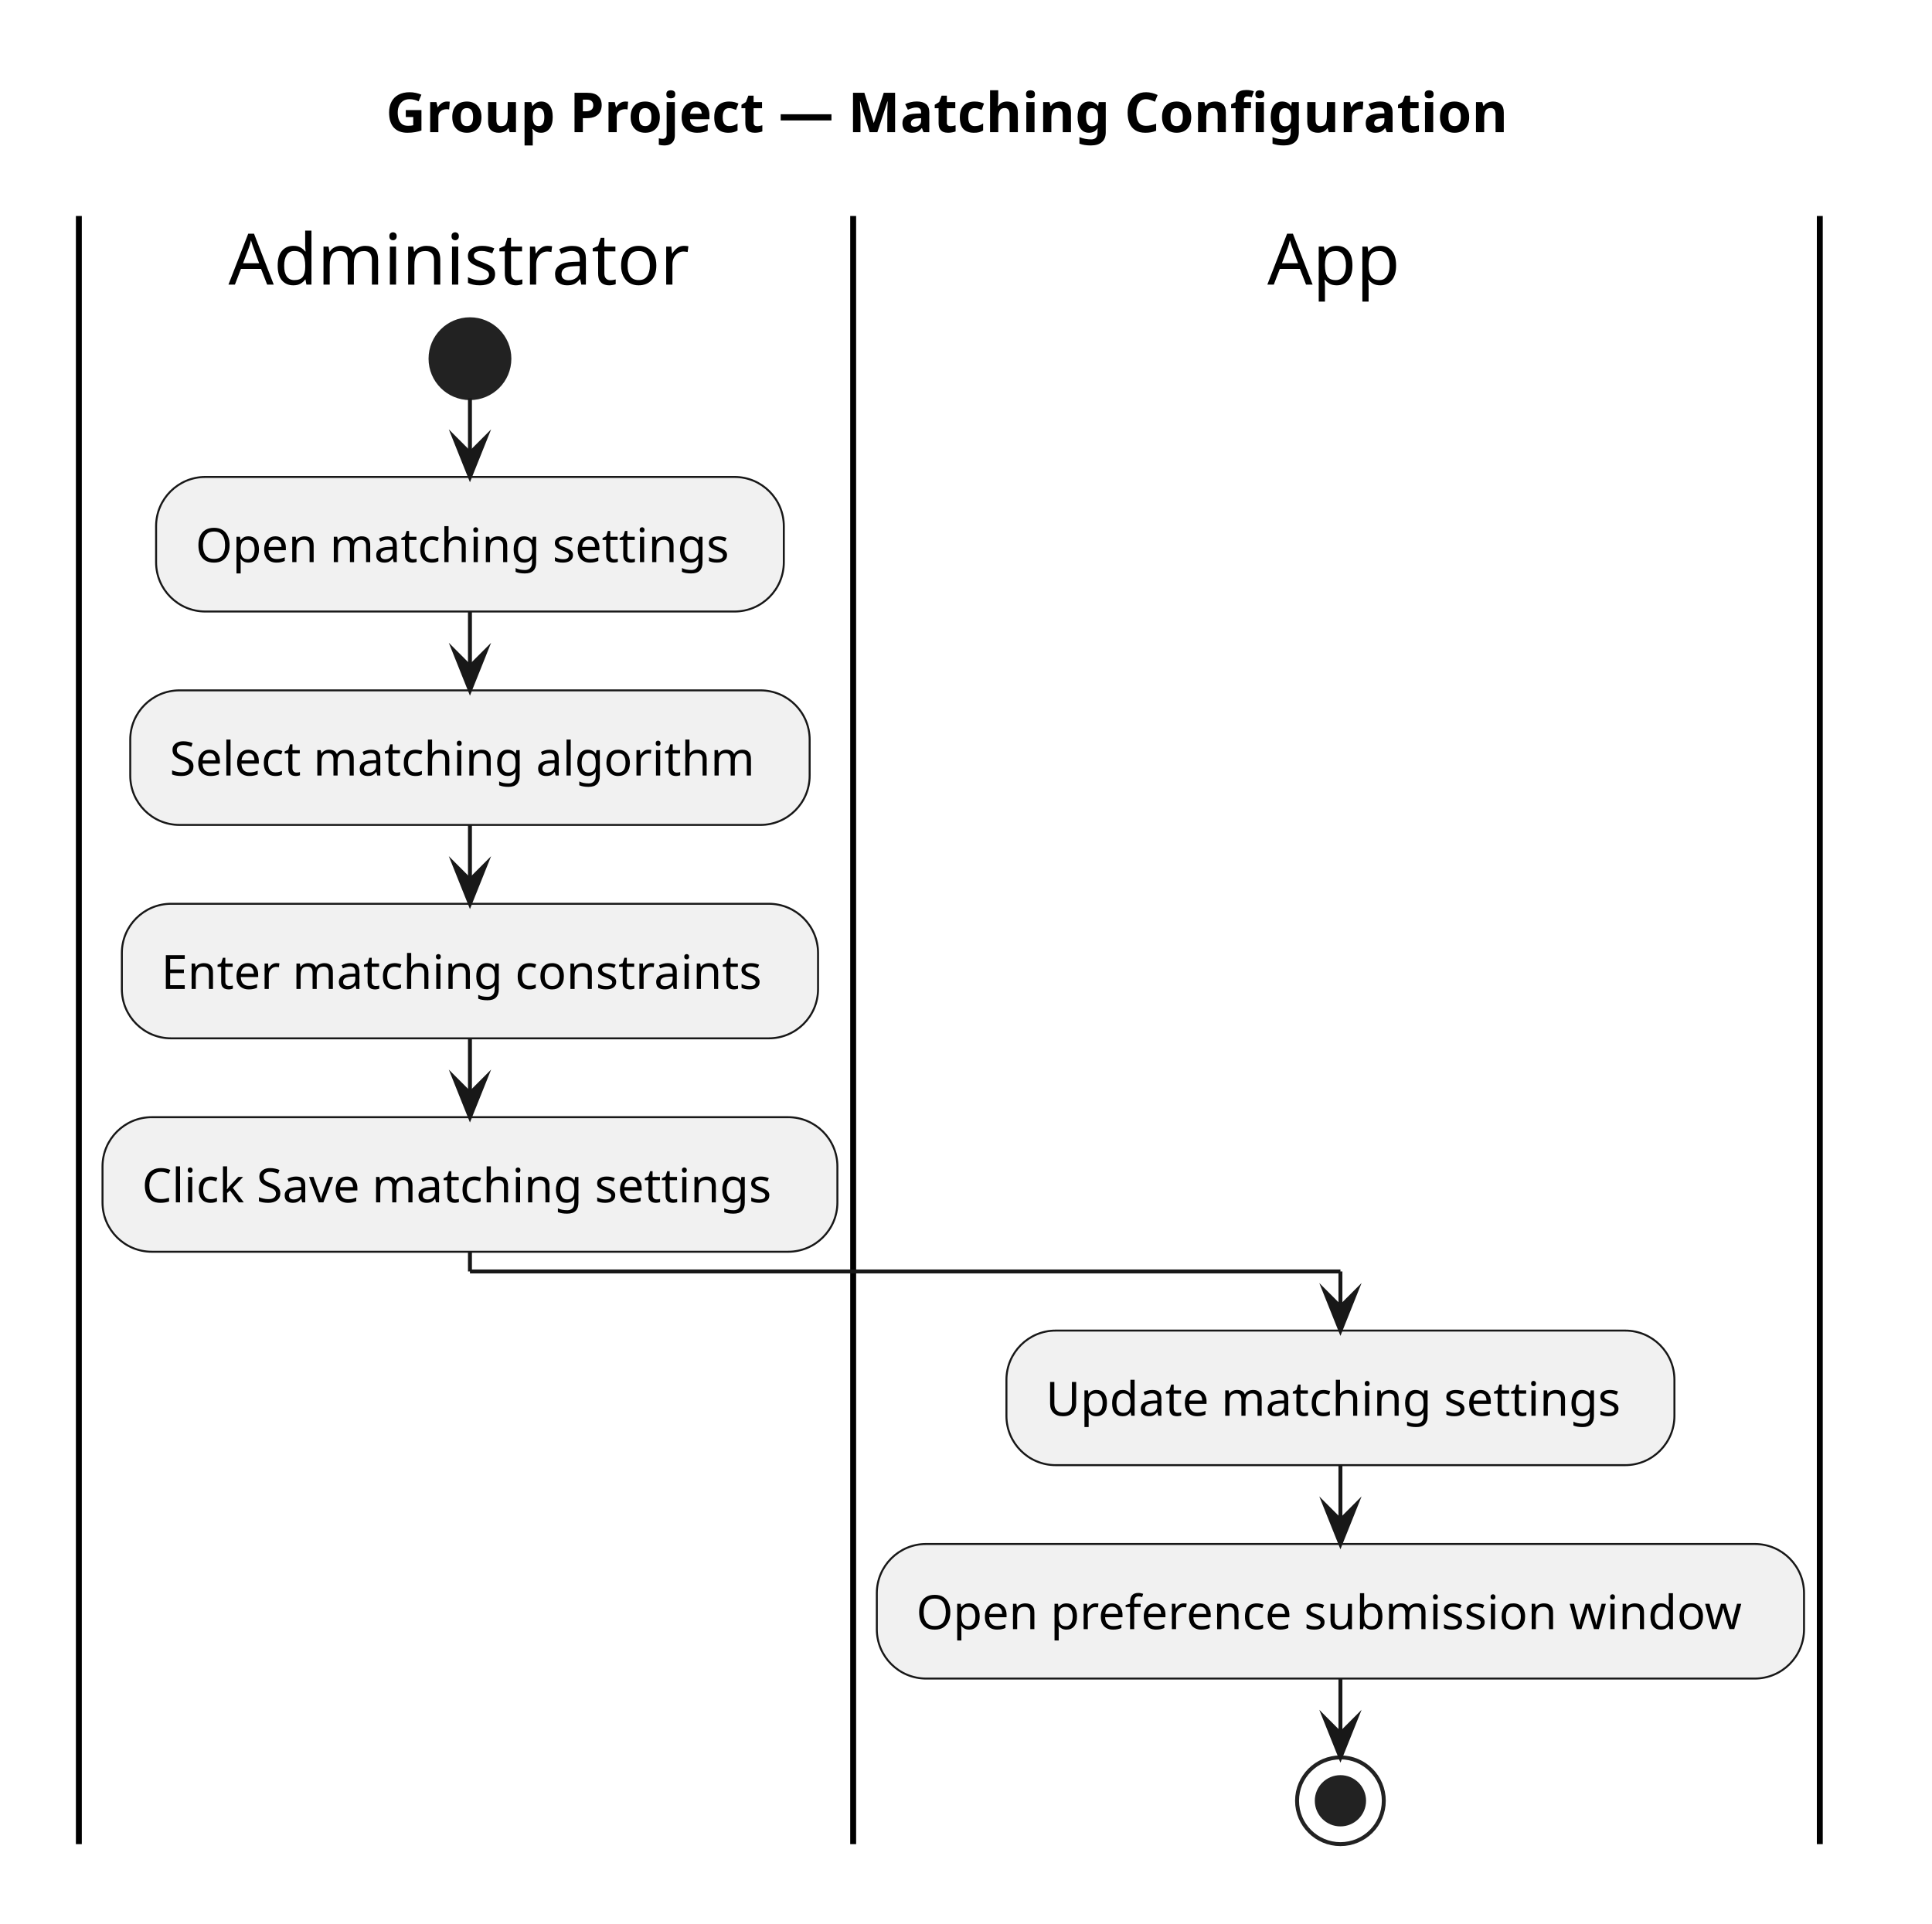
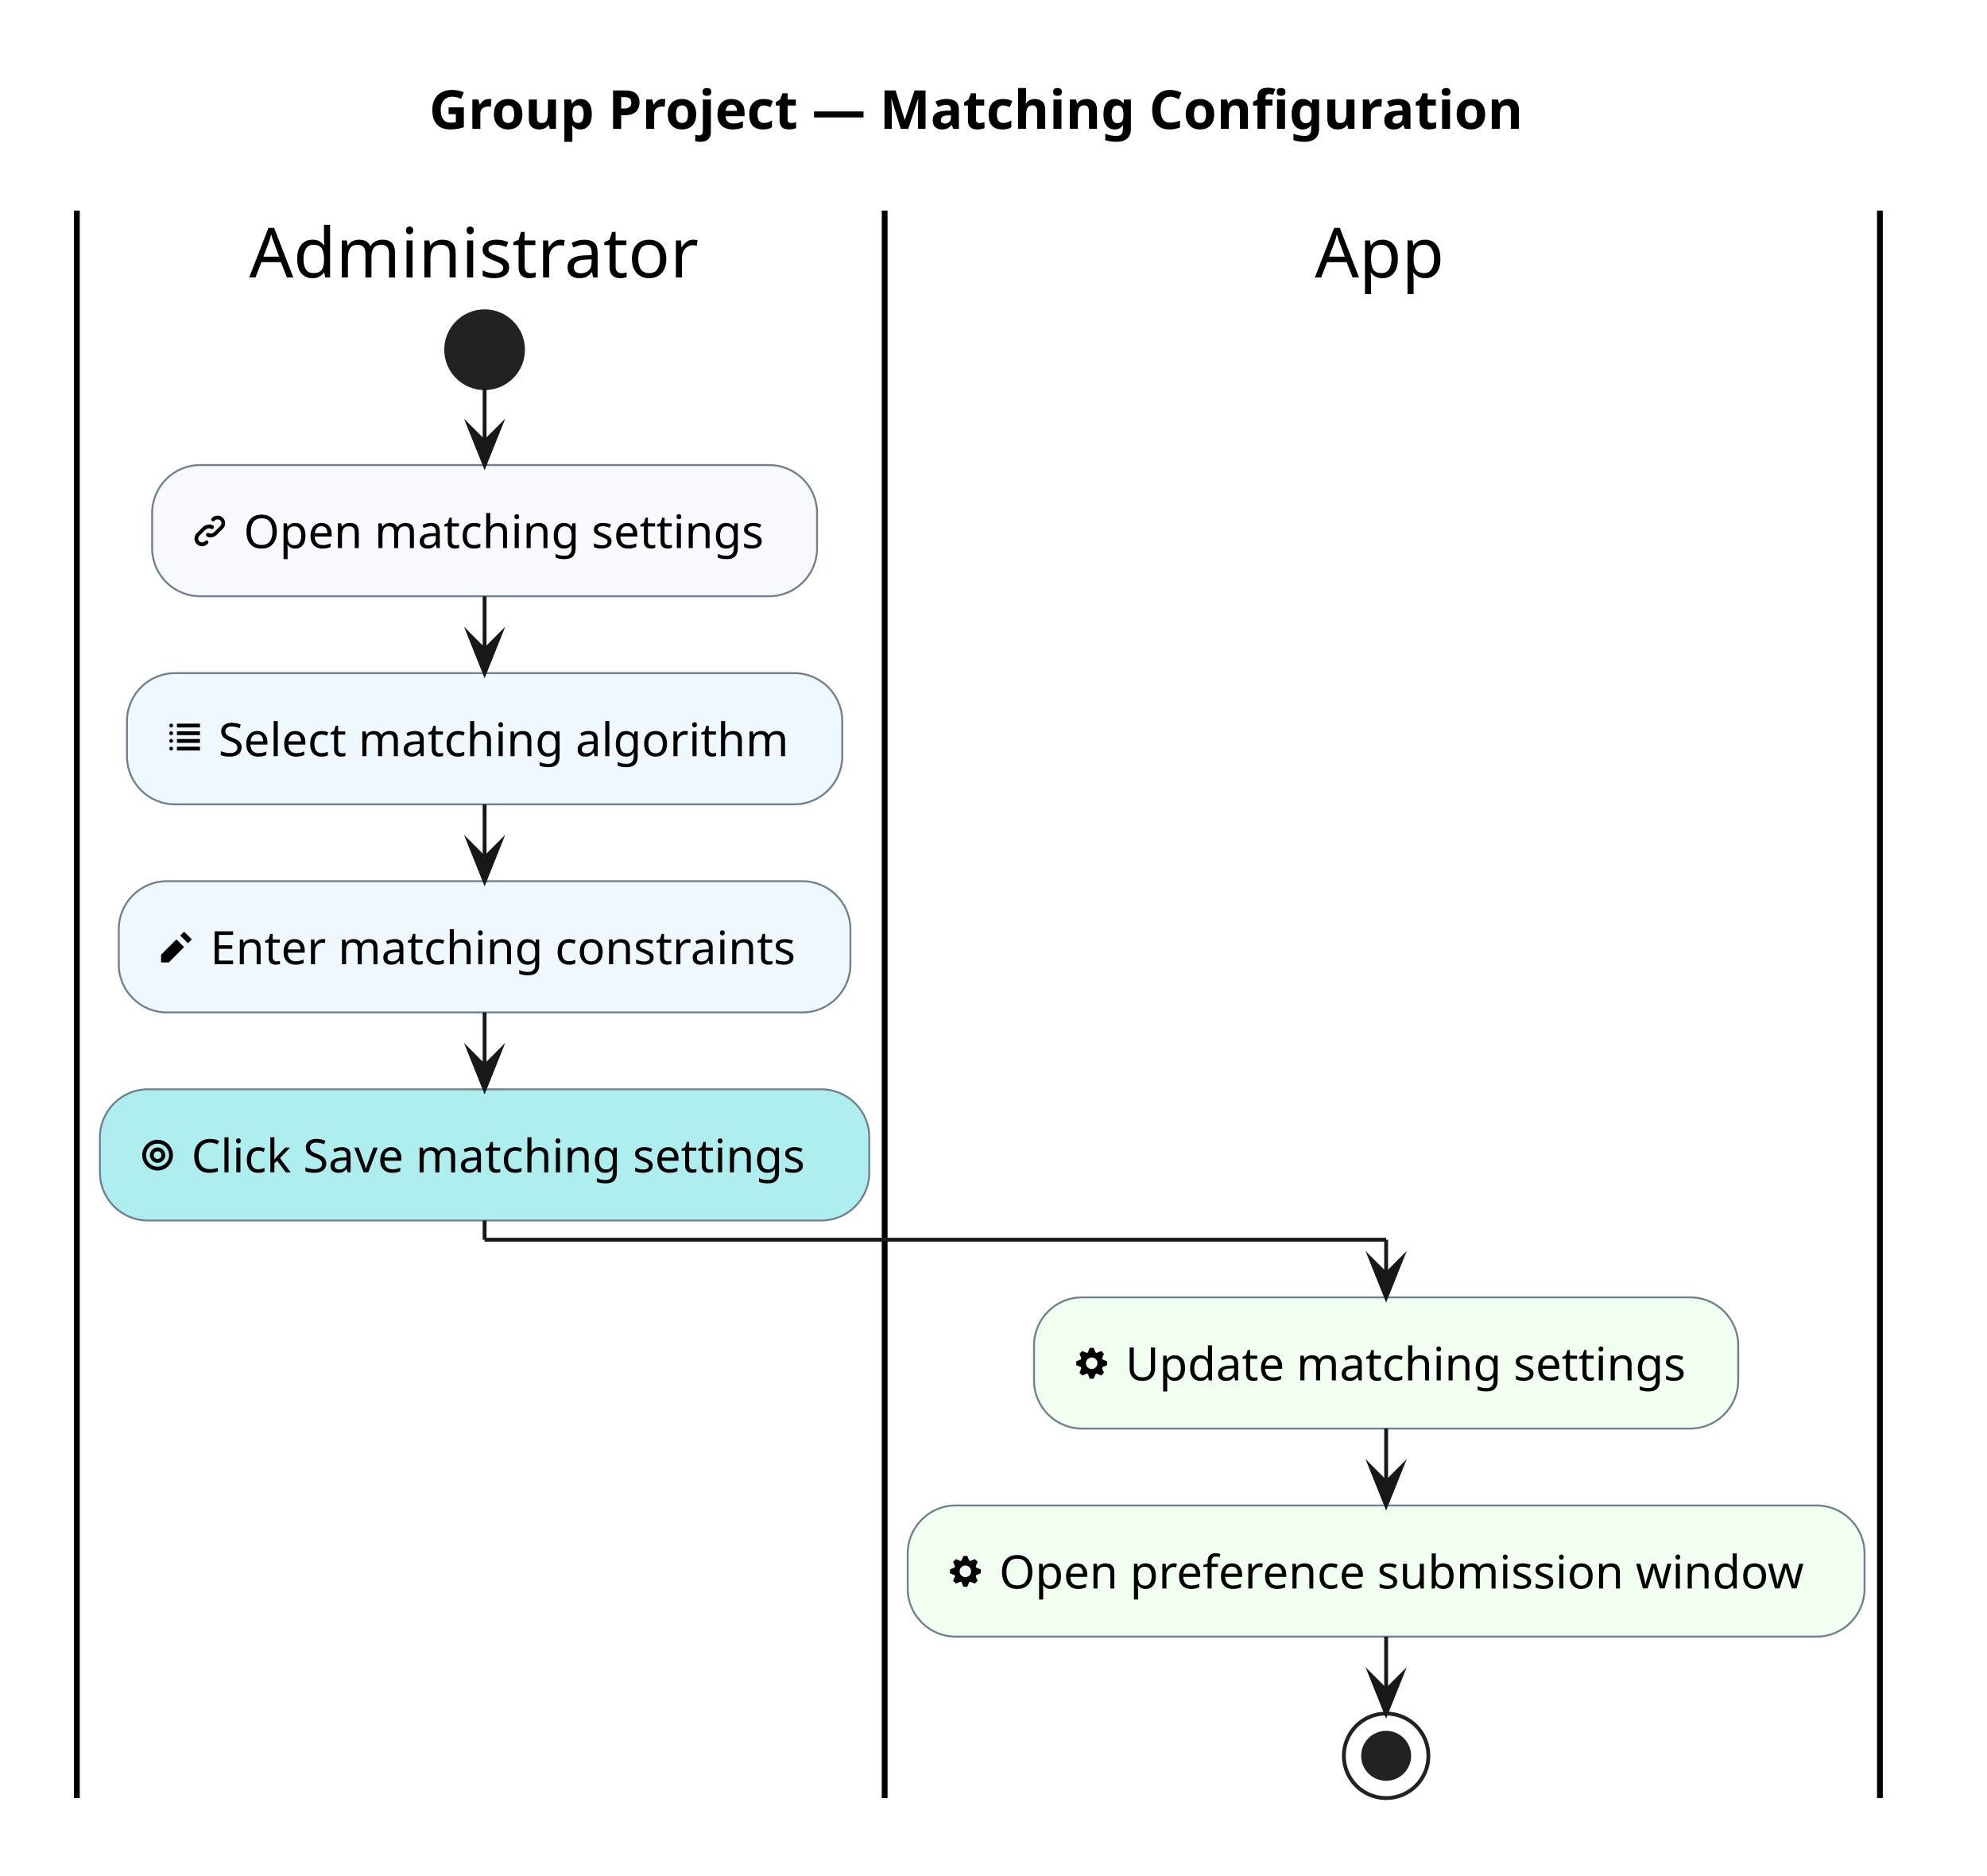
- <svg xmlns="http://www.w3.org/2000/svg" contentStyleType="text/css" data-diagram-type="ACTIVITY" height="488px" preserveAspectRatio="none" style="width:490px;height:488px;background:#FFFFFF;" version="1.1" viewBox="0 0 490 488" width="490px" zoomAndPan="magnify">
+ <svg xmlns="http://www.w3.org/2000/svg" contentStyleType="text/css" data-diagram-type="ACTIVITY" height="488px" preserveAspectRatio="none" style="width:517px;height:488px;background:#FFFFFF;" version="1.1" viewBox="0 0 517 488" width="517px" zoomAndPan="magnify">
  <defs />
  <g>
    <g class="title" data-source-line="2">
-       <text fill="#000000" font-family="sans-serif" font-size="14" font-weight="700" lengthAdjust="spacing" textLength="292.647" x="97.873" y="33.535">Group Project — Matching Configuration</text>
+       <text fill="#000000" font-family="sans-serif" font-size="14" font-weight="700" lengthAdjust="spacing" textLength="292.647" x="111.67" y="33.535">Group Project — Matching Configuration</text>
    </g>
-     <rect fill="none" height="21.199" style="stroke:none;stroke-width:1;" width="443.393" x="20" y="54.785" />
-     <ellipse cx="119.191" cy="90.984" fill="#222222" rx="10" ry="10" style="stroke:#222222;stroke-width:1;" />
-     <rect fill="#F1F1F1" height="34.133" rx="12.5" ry="12.5" style="stroke:#181818;stroke-width:0.5;" width="159.207" x="39.588" y="120.984" />
-     <text fill="#000000" font-family="sans-serif" font-size="12" lengthAdjust="spacing" textLength="139.207" x="49.588" y="142.586">Open matching settings</text>
-     <rect fill="#F1F1F1" height="34.133" rx="12.5" ry="12.5" style="stroke:#181818;stroke-width:0.5;" width="172.309" x="33.037" y="175.117" />
-     <text fill="#000000" font-family="sans-serif" font-size="12" lengthAdjust="spacing" textLength="152.309" x="43.037" y="196.719">Select matching algorithm</text>
-     <rect fill="#F1F1F1" height="34.133" rx="12.5" ry="12.5" style="stroke:#181818;stroke-width:0.5;" width="176.568" x="30.907" y="229.25" />
-     <text fill="#000000" font-family="sans-serif" font-size="12" lengthAdjust="spacing" textLength="156.568" x="40.907" y="250.852">Enter matching constraints</text>
-     <rect fill="#F1F1F1" height="34.133" rx="12.5" ry="12.5" style="stroke:#181818;stroke-width:0.5;" width="186.383" x="26" y="283.383" />
-     <text fill="#000000" font-family="sans-serif" font-size="12" lengthAdjust="spacing" textLength="166.383" x="36" y="304.984">Click Save matching settings</text>
+     <rect fill="none" height="21.199" style="stroke:none;stroke-width:1;" width="470.986" x="20" y="54.785" />
+     <ellipse cx="126.09" cy="90.984" fill="#222222" rx="10" ry="10" style="stroke:#222222;stroke-width:1;" />
+     <rect fill="#F8F8FF" height="34.133" rx="12.5" ry="12.5" style="stroke:#708090;stroke-width:0.5;" width="173.004" x="39.588" y="120.984" />
+     <path d="M56.468,134.147 C56.288,134.157 56.108,134.177 55.938,134.237 C55.668,134.337 55.408,134.487 55.188,134.707 A0.5,0.5 0 1 0 55.878,135.397 C55.988,135.287 56.118,135.227 56.258,135.177 C56.608,135.057 57.038,135.107 57.318,135.397 C57.708,135.787 57.708,136.437 57.318,136.837 L55.818,138.337 C55.378,138.777 55.018,138.817 54.758,138.807 C54.498,138.797 54.348,138.677 54.348,138.677 A0.5,0.5 0 1 0 53.848,139.557 C54.188,139.777 54.188,139.777 54.688,139.807 C55.188,139.837 55.888,139.647 56.498,139.027 L57.998,137.527 C58.778,136.747 58.778,135.487 57.998,134.717 C57.718,134.437 57.388,134.267 57.028,134.187 C56.848,134.147 56.648,134.147 56.468,134.157 M54.468,136.457 C53.968,136.437 53.278,136.607 52.688,137.207 L51.188,138.707 C50.408,139.487 50.408,140.747 51.188,141.517 C51.748,142.077 52.548,142.237 53.248,141.987 C53.518,141.887 53.778,141.737 53.998,141.517 A0.5,0.5 0 1 0 53.308,140.827 C53.198,140.937 53.068,140.997 52.928,141.047 C52.578,141.167 52.148,141.117 51.868,140.827 C51.478,140.437 51.478,139.787 51.868,139.387 L53.368,137.887 C53.768,137.487 54.118,137.437 54.398,137.447 C54.678,137.457 54.868,137.537 54.868,137.537 A0.5,0.5 0 1 0 55.308,136.657 C54.968,136.457 54.968,136.457 54.468,136.437" fill="#000000" />
+     <text fill="#000000" font-family="sans-serif" font-size="12" lengthAdjust="spacing" textLength="139.207" x="63.385" y="142.586">Open matching settings</text>
+     <rect fill="#F0F8FF" height="34.133" rx="12.5" ry="12.5" style="stroke:#708090;stroke-width:0.5;" width="186.106" x="33.037" y="175.117" />
+     <path d="M44.537,188.25 C44.257,188.25 44.037,188.47 44.037,188.75 C44.037,189.03 44.257,189.25 44.537,189.25 C44.817,189.25 45.037,189.03 45.037,188.75 C45.037,188.47 44.817,188.25 44.537,188.25 M46.037,188.25 L46.037,189.25 L52.037,189.25 L52.037,188.25 L46.037,188.25 M44.537,190.25 C44.257,190.25 44.037,190.47 44.037,190.75 C44.037,191.03 44.257,191.25 44.537,191.25 C44.817,191.25 45.037,191.03 45.037,190.75 C45.037,190.47 44.817,190.25 44.537,190.25 M46.037,190.25 L46.037,191.25 L52.037,191.25 L52.037,190.25 L46.037,190.25 M44.537,192.25 C44.257,192.25 44.037,192.47 44.037,192.75 C44.037,193.03 44.257,193.25 44.537,193.25 C44.817,193.25 45.037,193.03 45.037,192.75 C45.037,192.47 44.817,192.25 44.537,192.25 M46.037,192.25 L46.037,193.25 L52.037,193.25 L52.037,192.25 L46.037,192.25 M44.537,194.25 C44.257,194.25 44.037,194.47 44.037,194.75 C44.037,195.03 44.257,195.25 44.537,195.25 C44.817,195.25 45.037,195.03 45.037,194.75 C45.037,194.47 44.817,194.25 44.537,194.25 M46.037,194.25 L46.037,195.25 L52.037,195.25 L52.037,194.25 L46.037,194.25" fill="#000000" />
+     <text fill="#000000" font-family="sans-serif" font-size="12" lengthAdjust="spacing" textLength="152.309" x="56.834" y="196.719">Select matching algorithm</text>
+     <rect fill="#F0F8FF" height="34.133" rx="12.5" ry="12.5" style="stroke:#708090;stroke-width:0.5;" width="190.365" x="30.907" y="229.25" />
+     <path d="M47.907,242.383 L46.907,243.383 L48.907,245.383 L49.907,244.383 L47.907,242.383 M45.907,244.383 L41.907,248.383 L41.907,250.383 L43.907,250.383 L47.907,246.383 L45.907,244.383" fill="#000000" />
+     <text fill="#000000" font-family="sans-serif" font-size="12" lengthAdjust="spacing" textLength="156.568" x="54.704" y="250.852">Enter matching constraints</text>
+     <rect fill="#AFEEEE" height="34.133" rx="12.5" ry="12.5" style="stroke:#708090;stroke-width:0.5;" width="200.18" x="26" y="283.383" />
+     <path d="M41,296.516 C38.8,296.516 37,298.316 37,300.516 C37,302.716 38.8,304.516 41,304.516 C43.2,304.516 45,302.716 45,300.516 C45,298.316 43.2,296.516 41,296.516 M41,297.516 C42.66,297.516 44,298.856 44,300.516 C44,302.176 42.66,303.516 41,303.516 C39.34,303.516 38,302.176 38,300.516 C38,298.856 39.34,297.516 41,297.516 M41,298.516 C39.9,298.516 39,299.416 39,300.516 C39,301.616 39.9,302.516 41,302.516 C42.1,302.516 43,301.616 43,300.516 C43,299.416 42.1,298.516 41,298.516 M41,299.516 C41.56,299.516 42,299.956 42,300.516 C42,301.076 41.56,301.516 41,301.516 C40.44,301.516 40,301.076 40,300.516 C40,299.956 40.44,299.516 41,299.516" fill="#000000" />
+     <text fill="#000000" font-family="sans-serif" font-size="12" lengthAdjust="spacing" textLength="166.383" x="49.797" y="304.984">Click Save matching settings</text>
    <line style="stroke:#000000;stroke-width:1.5;" x1="20" x2="20" y1="54.785" y2="467.781" />
-     <rect fill="#F1F1F1" height="34.133" rx="12.5" ry="12.5" style="stroke:#181818;stroke-width:0.5;" width="169.42" x="255.254" y="337.516" />
-     <text fill="#000000" font-family="sans-serif" font-size="12" lengthAdjust="spacing" textLength="149.42" x="265.254" y="359.117">Update matching settings</text>
-     <rect fill="#F1F1F1" height="34.133" rx="12.5" ry="12.5" style="stroke:#181818;stroke-width:0.5;" width="235.162" x="222.383" y="391.648" />
-     <text fill="#000000" font-family="sans-serif" font-size="12" lengthAdjust="spacing" textLength="215.162" x="232.383" y="413.25">Open preference submission window</text>
-     <ellipse cx="339.964" cy="456.781" fill="none" rx="11" ry="11" style="stroke:#222222;stroke-width:1;" />
-     <ellipse cx="339.964" cy="456.781" fill="#222222" rx="6" ry="6" style="stroke:#222222;stroke-width:1;" />
-     <line style="stroke:#000000;stroke-width:1.5;" x1="216.383" x2="216.383" y1="54.785" y2="467.781" />
-     <line style="stroke:#000000;stroke-width:1.5;" x1="461.545" x2="461.545" y1="54.785" y2="467.781" />
-     <line style="stroke:#181818;stroke-width:1;" x1="119.191" x2="119.191" y1="100.984" y2="120.984" />
-     <polygon fill="#181818" points="115.191,110.984,119.191,120.984,123.191,110.984,119.191,114.984" style="stroke:#181818;stroke-width:1;stroke-linejoin:miter;stroke-miterlimit:10;" />
-     <line style="stroke:#181818;stroke-width:1;" x1="119.191" x2="119.191" y1="155.117" y2="175.117" />
-     <polygon fill="#181818" points="115.191,165.117,119.191,175.117,123.191,165.117,119.191,169.117" style="stroke:#181818;stroke-width:1;stroke-linejoin:miter;stroke-miterlimit:10;" />
-     <line style="stroke:#181818;stroke-width:1;" x1="119.191" x2="119.191" y1="209.25" y2="229.25" />
-     <polygon fill="#181818" points="115.191,219.25,119.191,229.25,123.191,219.25,119.191,223.25" style="stroke:#181818;stroke-width:1;stroke-linejoin:miter;stroke-miterlimit:10;" />
-     <line style="stroke:#181818;stroke-width:1;" x1="119.191" x2="119.191" y1="263.383" y2="283.383" />
-     <polygon fill="#181818" points="115.191,273.383,119.191,283.383,123.191,273.383,119.191,277.383" style="stroke:#181818;stroke-width:1;stroke-linejoin:miter;stroke-miterlimit:10;" />
-     <line style="stroke:#181818;stroke-width:1;" x1="339.964" x2="339.964" y1="371.648" y2="391.648" />
-     <polygon fill="#181818" points="335.964,381.648,339.964,391.648,343.964,381.648,339.964,385.648" style="stroke:#181818;stroke-width:1;stroke-linejoin:miter;stroke-miterlimit:10;" />
-     <line style="stroke:#181818;stroke-width:1;" x1="339.964" x2="339.964" y1="425.781" y2="445.781" />
-     <polygon fill="#181818" points="335.964,435.781,339.964,445.781,343.964,435.781,339.964,439.781" style="stroke:#181818;stroke-width:1;stroke-linejoin:miter;stroke-miterlimit:10;" />
-     <line style="stroke:#181818;stroke-width:1;" x1="119.191" x2="119.191" y1="317.516" y2="322.516" />
-     <line style="stroke:#181818;stroke-width:1;" x1="119.191" x2="339.964" y1="322.516" y2="322.516" />
-     <line style="stroke:#181818;stroke-width:1;" x1="339.964" x2="339.964" y1="322.516" y2="337.516" />
-     <polygon fill="#181818" points="335.964,327.516,339.964,337.516,343.964,327.516,339.964,331.516" style="stroke:#181818;stroke-width:1;stroke-linejoin:miter;stroke-miterlimit:10;" />
-     <text fill="#000000" font-family="sans-serif" font-size="18" lengthAdjust="spacing" textLength="120.498" x="57.942" y="72.188">Administrator</text>
-     <text fill="#000000" font-family="sans-serif" font-size="18" lengthAdjust="spacing" textLength="35.077" x="321.425" y="72.188">App</text>
+     <rect fill="#F0FFF0" height="34.133" rx="12.5" ry="12.5" style="stroke:#708090;stroke-width:0.5;" width="183.217" x="269.051" y="337.516" />
+     <path d="M283.551,350.648 L283.051,351.838 C282.951,351.868 282.861,351.918 282.771,351.968 L281.581,351.468 L280.861,352.188 L281.361,353.378 C281.311,353.478 281.271,353.558 281.231,353.658 L280.041,354.158 L280.041,355.158 L281.231,355.658 C281.271,355.758 281.311,355.838 281.361,355.938 L280.861,357.128 L281.581,357.848 L282.771,357.348 C282.861,357.388 282.951,357.438 283.051,357.478 L283.551,358.668 L284.551,358.668 L285.051,357.478 C285.141,357.438 285.241,357.398 285.331,357.348 L286.521,357.848 L287.241,357.128 L286.741,355.938 C286.781,355.848 286.831,355.748 286.871,355.658 L288.061,355.158 L288.061,354.158 L286.871,353.658 C286.841,353.568 286.791,353.468 286.741,353.378 L287.241,352.188 L286.521,351.468 L285.331,351.968 C285.241,351.928 285.141,351.878 285.051,351.838 L284.551,350.648 L283.551,350.648 M284.051,353.148 C284.881,353.148 285.551,353.818 285.551,354.648 C285.551,355.478 284.881,356.148 284.051,356.148 C283.221,356.148 282.551,355.478 282.551,354.648 C282.551,353.818 283.221,353.148 284.051,353.148" fill="#000000" />
+     <text fill="#000000" font-family="sans-serif" font-size="12" lengthAdjust="spacing" textLength="149.42" x="292.848" y="359.117">Update matching settings</text>
+     <rect fill="#F0FFF0" height="34.133" rx="12.5" ry="12.5" style="stroke:#708090;stroke-width:0.5;" width="248.959" x="236.18" y="391.648" />
+     <path d="M250.68,404.781 L250.18,405.971 C250.08,406.001 249.99,406.051 249.9,406.101 L248.71,405.601 L247.99,406.321 L248.49,407.511 C248.44,407.611 248.4,407.691 248.36,407.791 L247.17,408.291 L247.17,409.291 L248.36,409.791 C248.4,409.891 248.44,409.971 248.49,410.071 L247.99,411.261 L248.71,411.981 L249.9,411.481 C249.99,411.521 250.08,411.571 250.18,411.611 L250.68,412.801 L251.68,412.801 L252.18,411.611 C252.27,411.571 252.37,411.531 252.46,411.481 L253.65,411.981 L254.37,411.261 L253.87,410.071 C253.91,409.981 253.96,409.881 254,409.791 L255.19,409.291 L255.19,408.291 L254,407.791 C253.97,407.701 253.92,407.601 253.87,407.511 L254.37,406.321 L253.65,405.601 L252.46,406.101 C252.37,406.061 252.27,406.011 252.18,405.971 L251.68,404.781 L250.68,404.781 M251.18,407.281 C252.01,407.281 252.68,407.951 252.68,408.781 C252.68,409.611 252.01,410.281 251.18,410.281 C250.35,410.281 249.68,409.611 249.68,408.781 C249.68,407.951 250.35,407.281 251.18,407.281" fill="#000000" />
+     <text fill="#000000" font-family="sans-serif" font-size="12" lengthAdjust="spacing" textLength="215.162" x="259.977" y="413.25">Open preference submission window</text>
+     <ellipse cx="360.659" cy="456.781" fill="none" rx="11" ry="11" style="stroke:#222222;stroke-width:1;" />
+     <ellipse cx="360.659" cy="456.781" fill="#222222" rx="6" ry="6" style="stroke:#222222;stroke-width:1;" />
+     <line style="stroke:#000000;stroke-width:1.5;" x1="230.18" x2="230.18" y1="54.785" y2="467.781" />
+     <line style="stroke:#000000;stroke-width:1.5;" x1="489.139" x2="489.139" y1="54.785" y2="467.781" />
+     <line style="stroke:#181818;stroke-width:1;" x1="126.09" x2="126.09" y1="100.984" y2="120.984" />
+     <polygon fill="#181818" points="122.09,110.984,126.09,120.984,130.09,110.984,126.09,114.984" style="stroke:#181818;stroke-width:1;stroke-linejoin:miter;stroke-miterlimit:10;" />
+     <line style="stroke:#181818;stroke-width:1;" x1="126.09" x2="126.09" y1="155.117" y2="175.117" />
+     <polygon fill="#181818" points="122.09,165.117,126.09,175.117,130.09,165.117,126.09,169.117" style="stroke:#181818;stroke-width:1;stroke-linejoin:miter;stroke-miterlimit:10;" />
+     <line style="stroke:#181818;stroke-width:1;" x1="126.09" x2="126.09" y1="209.25" y2="229.25" />
+     <polygon fill="#181818" points="122.09,219.25,126.09,229.25,130.09,219.25,126.09,223.25" style="stroke:#181818;stroke-width:1;stroke-linejoin:miter;stroke-miterlimit:10;" />
+     <line style="stroke:#181818;stroke-width:1;" x1="126.09" x2="126.09" y1="263.383" y2="283.383" />
+     <polygon fill="#181818" points="122.09,273.383,126.09,283.383,130.09,273.383,126.09,277.383" style="stroke:#181818;stroke-width:1;stroke-linejoin:miter;stroke-miterlimit:10;" />
+     <line style="stroke:#181818;stroke-width:1;" x1="360.659" x2="360.659" y1="371.648" y2="391.648" />
+     <polygon fill="#181818" points="356.659,381.648,360.659,391.648,364.659,381.648,360.659,385.648" style="stroke:#181818;stroke-width:1;stroke-linejoin:miter;stroke-miterlimit:10;" />
+     <line style="stroke:#181818;stroke-width:1;" x1="360.659" x2="360.659" y1="425.781" y2="445.781" />
+     <polygon fill="#181818" points="356.659,435.781,360.659,445.781,364.659,435.781,360.659,439.781" style="stroke:#181818;stroke-width:1;stroke-linejoin:miter;stroke-miterlimit:10;" />
+     <line style="stroke:#181818;stroke-width:1;" x1="126.09" x2="126.09" y1="317.516" y2="322.516" />
+     <line style="stroke:#181818;stroke-width:1;" x1="126.09" x2="360.659" y1="322.516" y2="322.516" />
+     <line style="stroke:#181818;stroke-width:1;" x1="360.659" x2="360.659" y1="322.516" y2="337.516" />
+     <polygon fill="#181818" points="356.659,327.516,360.659,337.516,364.659,327.516,360.659,331.516" style="stroke:#181818;stroke-width:1;stroke-linejoin:miter;stroke-miterlimit:10;" />
+     <text fill="#000000" font-family="sans-serif" font-size="18" lengthAdjust="spacing" textLength="120.498" x="64.841" y="72.188">Administrator</text>
+     <text fill="#000000" font-family="sans-serif" font-size="18" lengthAdjust="spacing" textLength="35.077" x="342.121" y="72.188">App</text>
  </g>
</svg>
